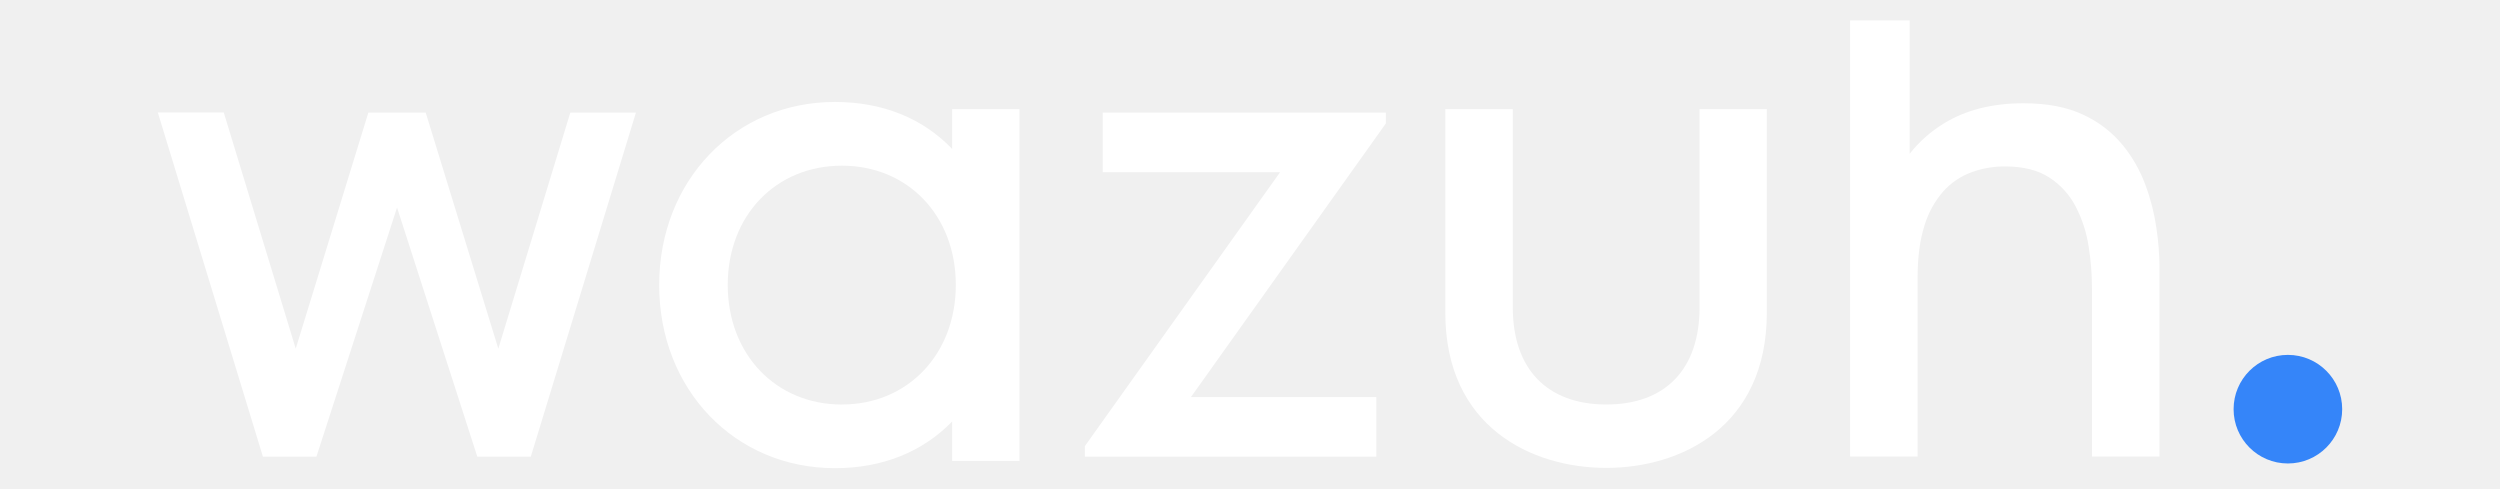
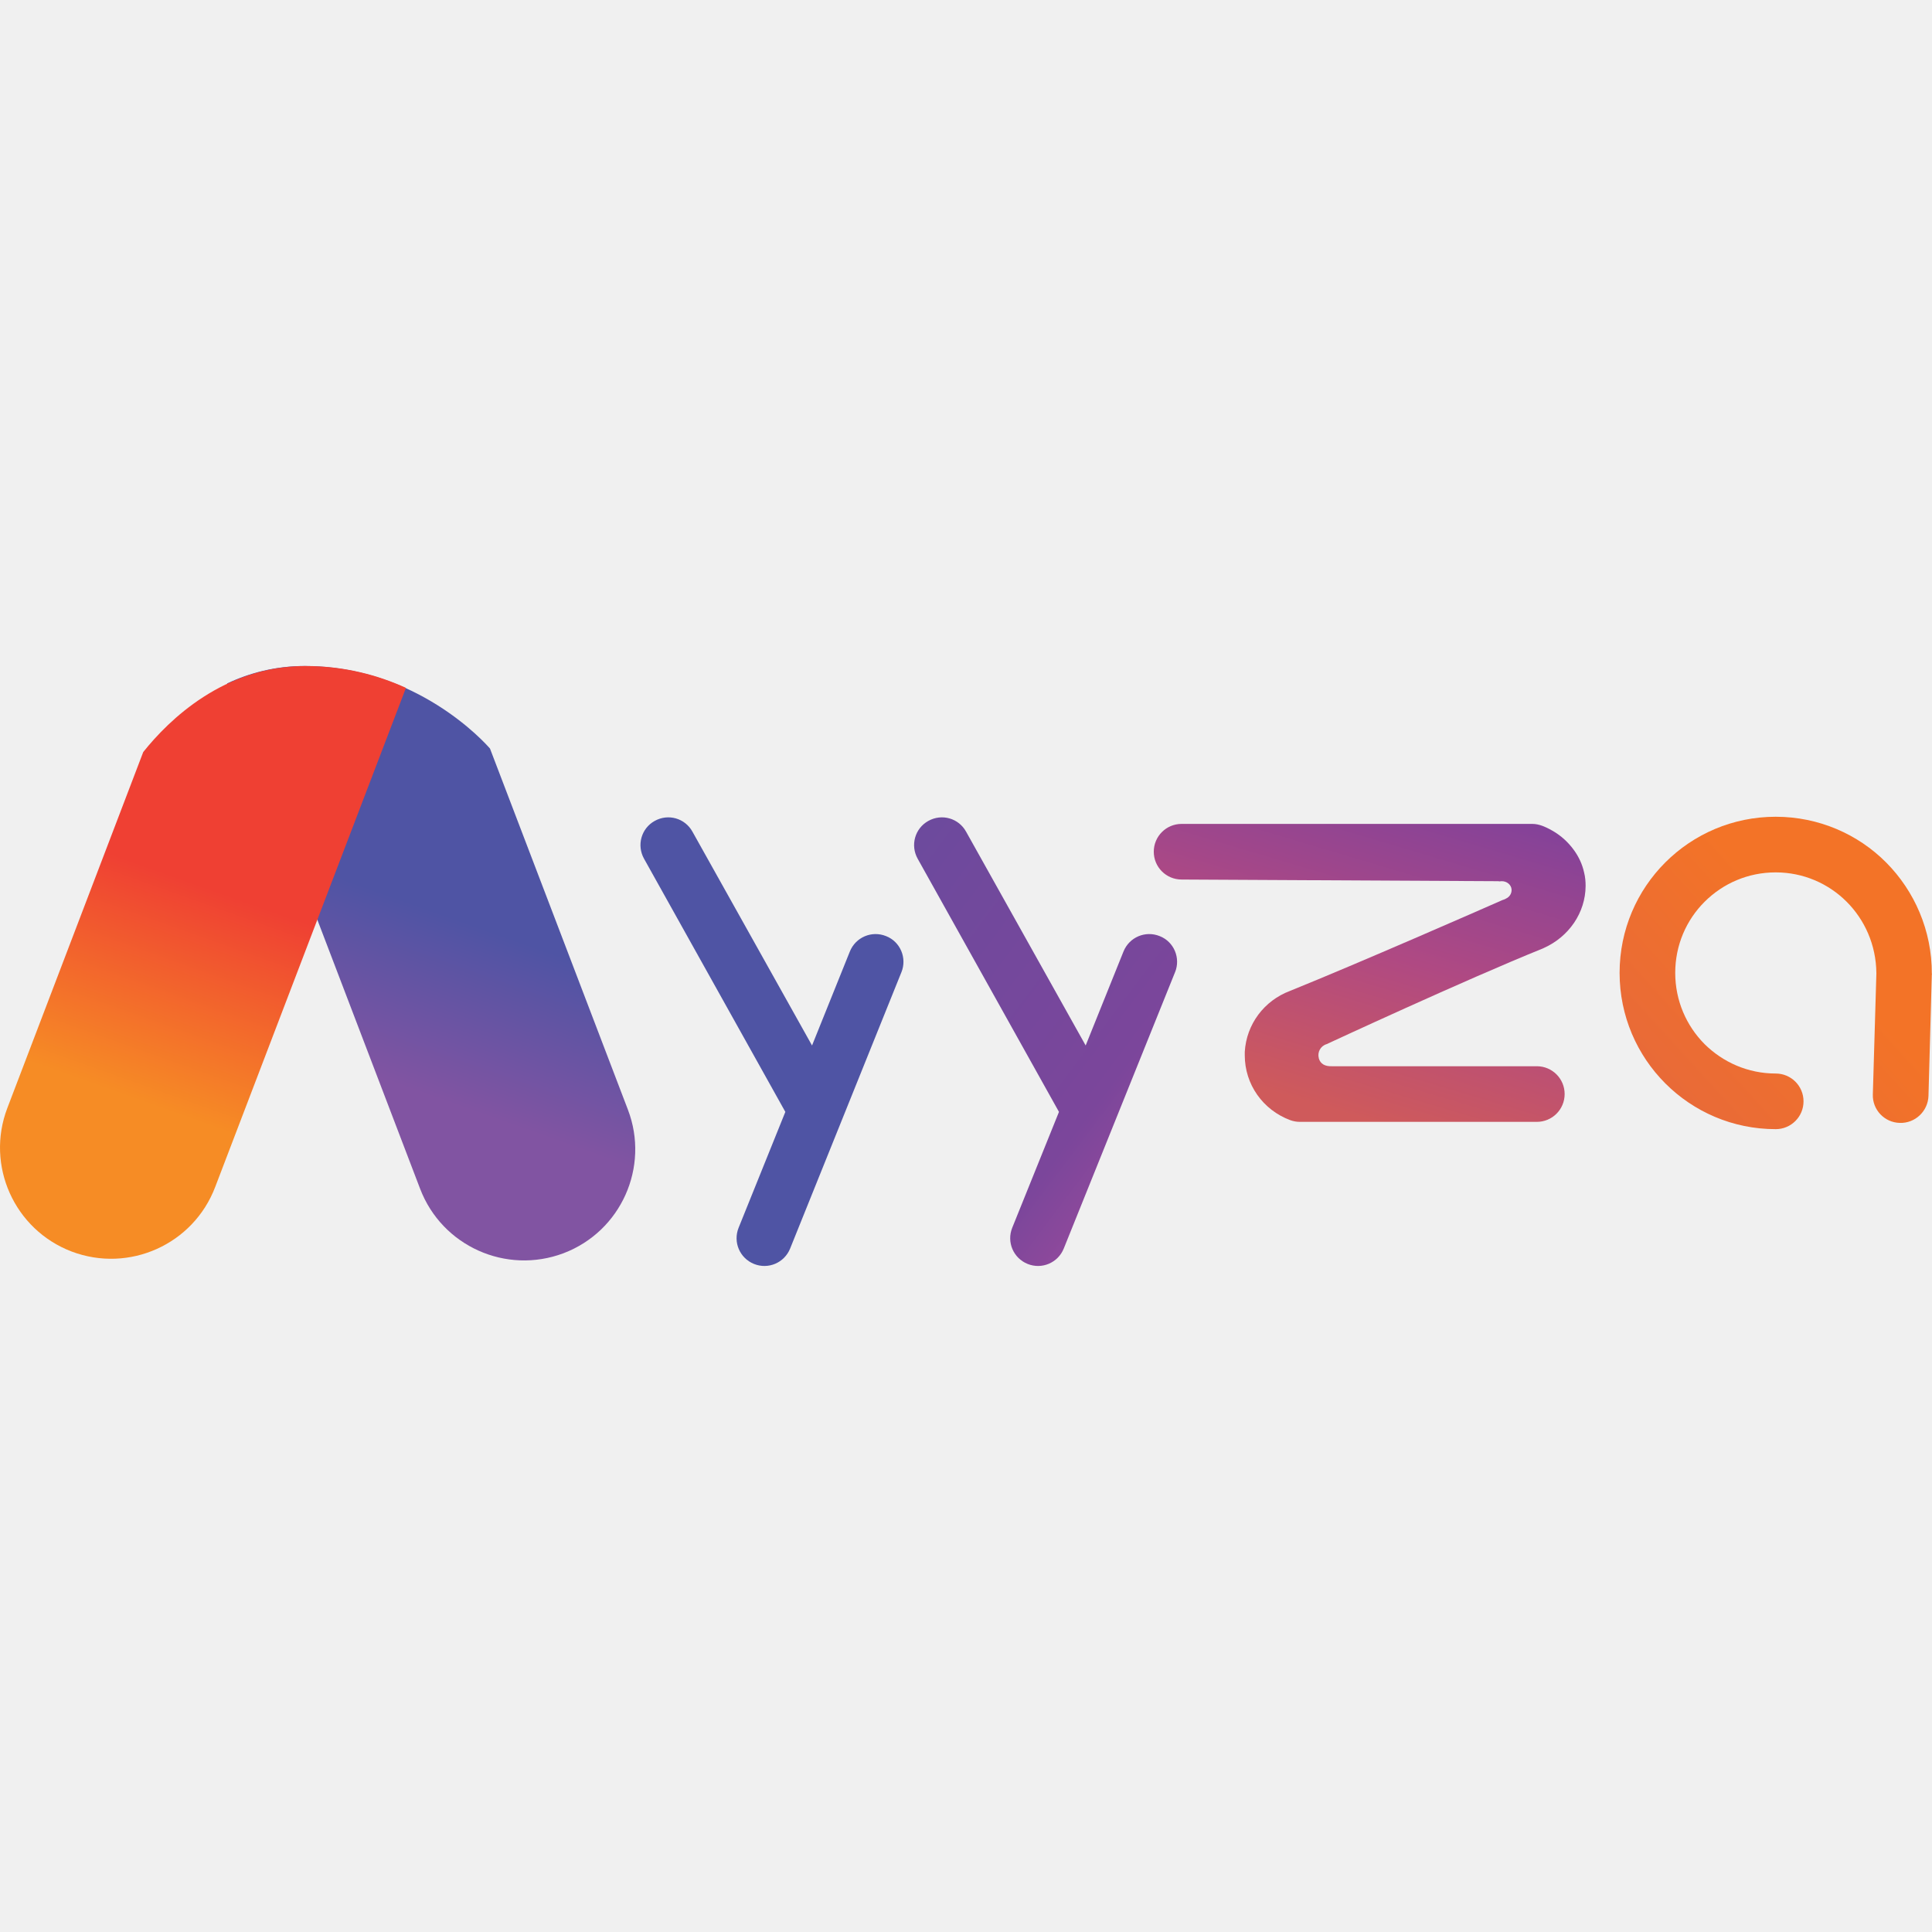
- <svg xmlns="http://www.w3.org/2000/svg" version="1.1" x="0px" y="0px" width="1024px" height="200px" viewBox="0 0 1024 200" fill="none">
-   <g>
-     <polygon points="204.11 142.81 174.37 46.12 150.88 46.12 121.13 142.81 91.65 46.06 64.64 46.06 107.69 187.04 129.61 187.04 162.63 85 195.5 187.04 217.42 187.04 260.48 46.12 233.6 46.12 204.11 142.81" fill="white" />
-     <polygon points="451.67 70.52 524.33 70.52 444.36 182.73 444.36 187.04 563.74 187.04 563.74 162.64 487.81 162.64 567.65 50.56 567.65 46.12 451.67 46.12 451.67 70.52" fill="white" />
-     <path d="M390,61c-12.09-12.61-28.57-19.24-48-19.24-41,0-72,32.22-72,75s30.95,75,72,75c19.35,0,35.84-6.6,48-19.12v16.16h27.58V44.7H390Zm-45.15,104.7c-27.1,0-46.77-20.6-46.77-49s19.67-48.84,46.77-48.84S391.5,88.4,391.5,116.7,371.89,165.68,344.88,165.68Z" fill="white" />
-     <path d="M696.14,125.88c0,25.29-13.92,39.8-38.18,39.8s-38.32-14.51-38.32-39.8V44.7H592v83.39c0,46.91,35.51,63.56,65.92,63.56s65.77-16.65,65.77-63.56V44.7H696.14Z" fill="white" />
-     <path d="M883.3,93.62A85.09,85.09,0,0,0,878.86,76a56.88,56.88,0,0,0-9.46-16.64A45.46,45.46,0,0,0,853.3,47q-9.93-4.71-24.54-4.7-19.05,0-32.48,8.22A53,53,0,0,0,782.19,63V8.35h-24.4V187h27.66V113.71q0-12.52,2.8-21.27A37.82,37.82,0,0,1,796,78.35a28.86,28.86,0,0,1,11.42-7.76,39.44,39.44,0,0,1,13.83-2.42c7.47,0,13.55,1.53,18.2,4.57a31.27,31.27,0,0,1,10.82,12,52.22,52.22,0,0,1,5.22,16.12,107.39,107.39,0,0,1,1.38,16.89V187h27.66V108.75A114.2,114.2,0,0,0,883.3,93.62Z" fill="white" />
-     <circle fill="#3585F9" cx="937.12" cy="167.6" r="22.24" />
+ <svg xmlns="http://www.w3.org/2000/svg" id="Layer_1" data-name="Layer 1" viewBox="0 0 432.04 432.04">
+   <defs>
+     <style>
+       .cls-1 {
+         fill: url(#linear-gradient-2);
+       }
+ 
+       .cls-2 {
+         fill: url(#linear-gradient-4);
+       }
+ 
+       .cls-3 {
+         fill: url(#linear-gradient-3);
+       }
+ 
+       .cls-4 {
+         fill: url(#linear-gradient-5);
+       }
+ 
+       .cls-5 {
+         fill: #4f54a4;
+       }
+ 
+       .cls-6 {
+         fill: url(#linear-gradient);
+       }
+     </style>
+     <linearGradient id="linear-gradient" x1="98.89" y1="51.17" x2="79.76" y2="104.92" gradientUnits="userSpaceOnUse">
+       <stop offset=".07" stop-color="#4f54a4" />
+       <stop offset=".76" stop-color="#8154a2" />
+     </linearGradient>
+     <linearGradient id="linear-gradient-2" x1="183.11" y1="50.77" x2="264.93" y2="112.4" gradientUnits="userSpaceOnUse">
+       <stop offset=".06" stop-color="#6c4a9d" />
+       <stop offset=".76" stop-color="#7b469b" />
+       <stop offset="1" stop-color="#9b4b9c" />
+     </linearGradient>
+     <linearGradient id="linear-gradient-3" x1="48.65" y1="45" x2="24.34" y2="113.31" gradientUnits="userSpaceOnUse">
+       <stop offset=".07" stop-color="#ef4033" />
+       <stop offset=".76" stop-color="#f68c25" />
+     </linearGradient>
+     <linearGradient id="linear-gradient-4" x1="316.17" y1="27.6" x2="288.36" y2="120.94" gradientUnits="userSpaceOnUse">
+       <stop offset="0" stop-color="#844299" />
+       <stop offset=".38" stop-color="#af4983" />
+       <stop offset=".76" stop-color="#cf5a5b" />
+     </linearGradient>
+     <linearGradient id="linear-gradient-5" x1="419.71" y1="54.98" x2="335.17" y2="132.05" gradientUnits="userSpaceOnUse">
+       <stop offset=".13" stop-color="#f37327" />
+       <stop offset=".76" stop-color="#e36541" />
+       <stop offset="1" stop-color="#e76543" />
+     </linearGradient>
+   </defs>
+   <g transform="translate(0,148.935)">
+     <path class="cls-6" d="M126.03,131.31c-12.85,4.85-27.2-1.58-32.09-14.43L50.78,3.9c5.02-2.36,10.78-3.9,17.33-3.9,25.13,0,40.47,17.33,41.42,18.41l.04.04,30.85,80.77c4.89,12.81-1.53,27.2-14.39,32.09Z" />
+     <path class="cls-5" d="M201.57,68.49l-24.88,61.78c-1.29,3.19-4.89,4.73-8.08,3.44-3.19-1.29-4.73-4.89-3.44-8.09l10.45-25.91-31.59-56.6c-1.7-3.03-.62-6.8,2.36-8.46,3.03-1.7,6.8-.62,8.46,2.4l26.74,47.81,8.46-21.02c1.29-3.19,4.89-4.73,8.09-3.44,3.19,1.24,4.73,4.89,3.44,8.08Z" />
+     <path class="cls-1" d="M262.76,68.49l-24.88,61.78c-1.29,3.19-4.89,4.73-8.08,3.44-3.19-1.29-4.73-4.89-3.44-8.09l10.45-25.91-31.59-56.6c-1.7-3.03-.62-6.8,2.36-8.46,3.03-1.7,6.8-.62,8.46,2.4l26.74,47.81,8.46-21.02c1.29-3.19,4.89-4.73,8.09-3.44,3.19,1.24,4.73,4.89,3.44,8.08Z" />
+     <path class="cls-3" d="M90.78,4.89l-42.66,111.62c-4.89,12.85-19.24,19.28-32.09,14.43C3.17,126.04-3.25,111.66,1.64,98.85L32.03,19.24C37.79,12.02,50.11,0,68.31,0c8.75,0,16.29,2.07,22.47,4.89Z" />
+     <path class="cls-2" d="M294.91,87.72c.37,1.29,1.41,1.82,2.9,1.78h45.86c3.44,0,6.22,2.78,6.22,6.22s-2.78,6.22-6.22,6.22h-52.95c-.75,0-1.45-.12-2.16-.37-6.14-2.28-10.2-8-10.2-14.51v-.79c.37-6.18,4.35-11.44,10.08-13.6,15.67-6.34,42.62-18.16,47.52-20.32,0,0,.66-.21.79-.33.95-.41,1.49-1.45,1.2-2.45-.33-1.04-1.45-1.62-2.61-1.41-.17-.04-.37-.04-.58-.04l-70.53-.37c-3.44,0-6.22-2.78-6.22-6.22s2.78-6.22,6.22-6.22h78.45c.75,0,1.49.17,2.16.41.46.17,1.49.58,2.82,1.41,1.33.83,2.94,2.11,4.39,4.15.95,1.33,1.78,2.99,2.2,4.93.25,1,.33,1.99.33,2.99-.04,5.97-3.73,11.36-9.41,13.89l-.17.08c-17.17,6.92-48.34,21.39-48.34,21.39-1.37.41-2.11,1.82-1.74,3.15Z" />
+     <path class="cls-4" d="M432.04,68.83l-.04.17-.75,27.16c-.12,3.4-2.99,6.14-6.43,6.01-3.4-.08-6.14-2.94-6.01-6.39l.79-26.95v-.17c-.12-12.56-10.16-22.51-22.51-22.51-6.22,0-11.82,2.49-15.92,6.59-4.06,4.06-6.55,9.66-6.55,15.88s2.49,11.82,6.55,15.92c4.1,4.06,9.7,6.59,15.92,6.59,3.44,0,6.22,2.78,6.22,6.22s-2.78,6.22-6.22,6.22c-19.28,0-34.91-15.63-34.91-34.95s15.63-34.91,34.91-34.91c9.62,0,18.41,3.9,24.71,10.24,6.3,6.34,10.24,15.18,10.2,24.88h.04Z" />
  </g>
</svg>
